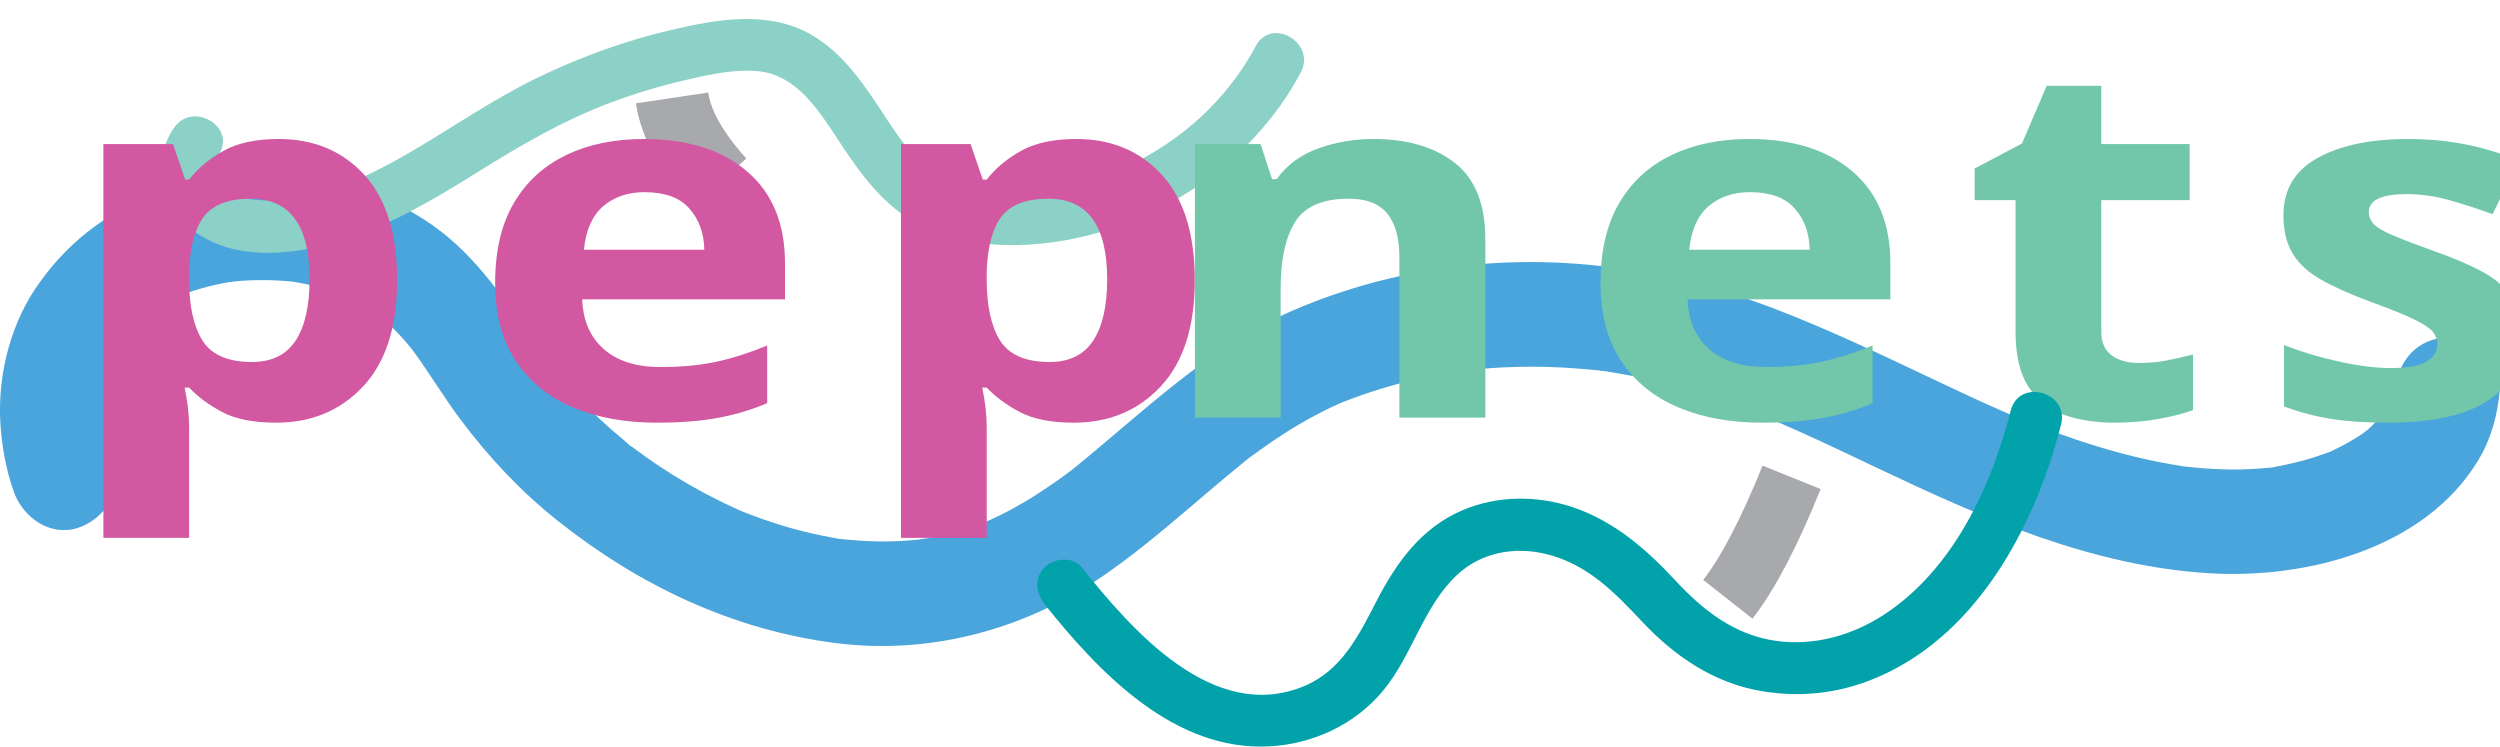
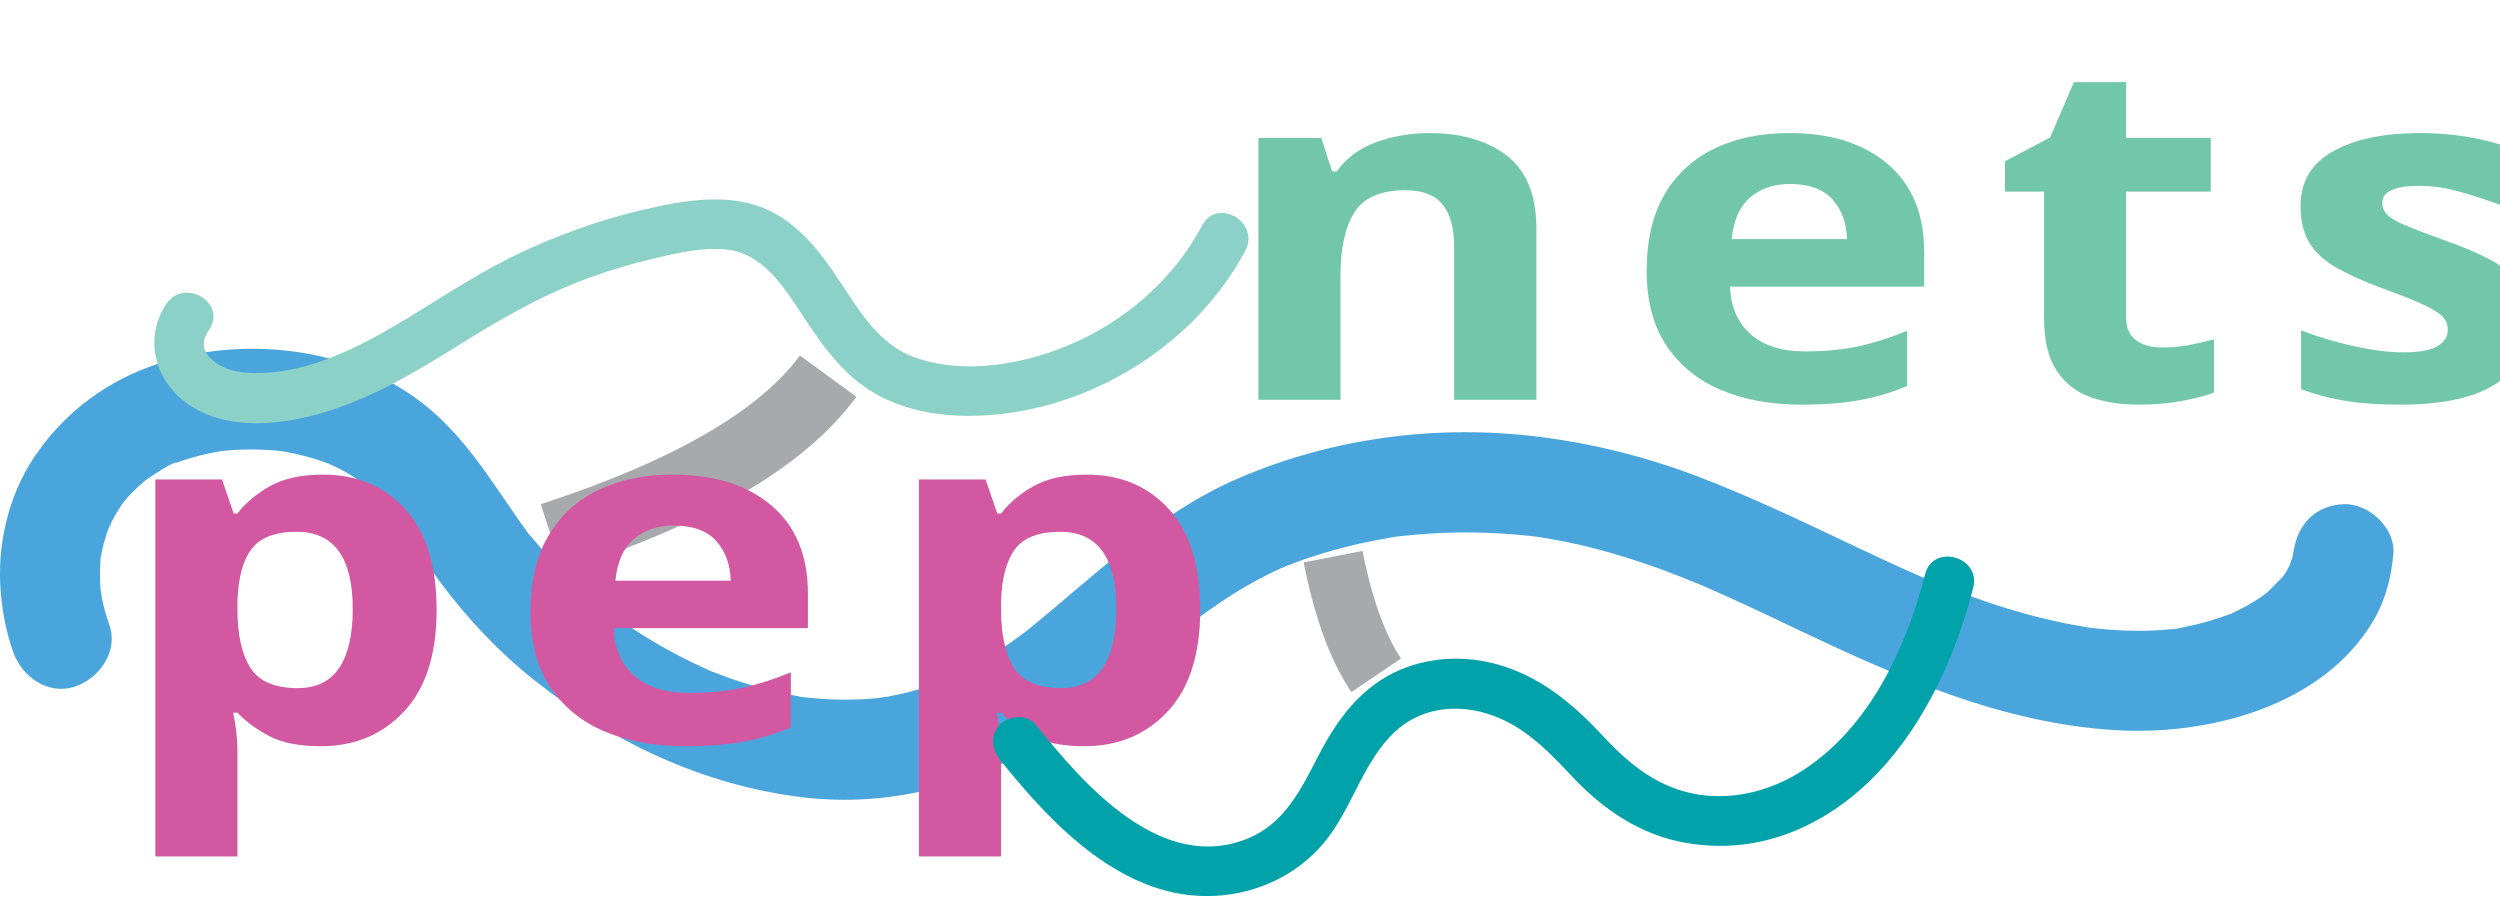
- <svg xmlns="http://www.w3.org/2000/svg" id="Layer_2" data-name="Layer 2" viewBox="0 0 239.45 71.51">
+ <svg xmlns="http://www.w3.org/2000/svg" id="Layer_2" data-name="Layer 2" viewBox="0 0 250.11 89.65">
  <defs>
    <style>
      .cls-1 {
-         stroke-width: 6px;
+         fill: #72c7ab;
      }

      .cls-1, .cls-2 {
-         fill: none;
-         stroke: #a7a9ac;
-         stroke-miterlimit: 10;
-       }
- 
-       .cls-3 {
-         fill: #72c7ab;
-       }
- 
-       .cls-4 {
-         fill: #d259a1;
-       }
- 
-       .cls-5 {
        font-family: Kefa-Bold, Kefa;
        font-size: 48px;
        font-weight: 700;
        letter-spacing: .08em;
      }

+       .cls-3 {
+         stroke-width: 6px;
+       }
+ 
+       .cls-3, .cls-4 {
+         fill: none;
+         stroke: #a7a9ac;
+         stroke-miterlimit: 10;
+       }
+ 
      .cls-2 {
+         fill: #d259a1;
+       }
+ 
+       .cls-4 {
        stroke-width: 7px;
      }

-       .cls-6 {
+       .cls-5 {
        fill: #4aa5dc;
      }

-       .cls-6, .cls-7, .cls-8 {
+       .cls-5, .cls-6, .cls-7 {
        stroke-width: 0px;
      }

-       .cls-7 {
+       .cls-6 {
        fill: #8cd1c7;
      }

-       .cls-8 {
+       .cls-7 {
        fill: #01a2aa;
      }
    </style>
  </defs>
  <g id="Layer_1-2" data-name="Layer 1">
    <g>
-       <path class="cls-6" d="m10.95,44.41c-.33-.95-.61-1.92-.8-2.92-.04-.22-.29-.89-.05-.2.26.74-.02-.19-.03-.38-.04-.52-.07-1.04-.07-1.56s.04-1.03.06-1.55c.03-.73-.16.11-.06.31-.04-.08.11-.65.11-.68.19-1.01.48-1.99.84-2.96.2-.54.3-.13-.1.25.1-.1.22-.47.3-.62.21-.41.44-.81.68-1.21.12-.2.25-.39.38-.58.05-.08.77-.94.24-.34-.47.53.06-.05.17-.18.2-.23.4-.45.61-.66.38-.39.79-.77,1.21-1.12.13-.11.78-.57.23-.19s.13-.07.26-.17c.22-.15,2.52-1.68,2.69-1.5,0,0-1.19.46-.28.12.21-.08.42-.16.63-.23.43-.15.86-.29,1.29-.41,1-.29,2.02-.5,3.04-.67.91-.15-.17.06-.28.04.17.03.51-.05.71-.07.53-.05,1.07-.08,1.6-.09,1.08-.03,2.15,0,3.23.09.24.02.48.05.71.07.71.06-.96-.16-.26-.03.53.1,1.06.18,1.58.3,1.04.23,2.06.52,3.06.89.17.06.5.25.65.25-.12,0-1.05-.49-.23-.09.41.2.83.4,1.24.62s.79.45,1.18.7c.19.12.37.26.57.38.84.52-.61-.55.2.14.88.76,1.71,1.56,2.47,2.43.18.2.35.4.52.61.1.12.62.79.23.27-.47-.61.31.43.32.45.19.27.38.54.57.81,1.27,1.83,2.44,3.73,3.78,5.51,2.71,3.61,5.77,6.87,9.32,9.68,7.74,6.14,16.69,10.41,26.54,11.67,9.32,1.19,18.55-1.41,26.18-6.8,3.6-2.54,6.9-5.45,10.25-8.29.77-.65,1.55-1.3,2.34-1.94.24-.2,1.55-1.3.54-.44.41-.35.86-.65,1.3-.97,1.74-1.26,3.55-2.42,5.46-3.42.91-.48,1.85-.95,2.81-1.33-1.2.47.59-.22.82-.3.56-.21,1.13-.41,1.7-.59,2.33-.76,4.72-1.34,7.13-1.76.54-.09,1.1-.22,1.65-.26-1.1.08.36-.03.75-.07,1.26-.13,2.53-.22,3.8-.26,2.5-.09,5,0,7.48.23.57.05,1.14.12,1.71.19.85.1-1.2-.21.16.03.28.05.57.09.85.14,1.28.22,2.54.48,3.8.78,2.5.61,4.96,1.38,7.38,2.26,1.2.44,2.39.91,3.57,1.39.12.05.99.42.44.18-.66-.28.69.3.64.28.62.27,1.24.54,1.85.82,2.39,1.08,4.76,2.21,7.13,3.34,10.14,4.81,20.56,9.44,31.92,10.11,9.26.55,20.62-2.37,25.71-10.85,1.26-2.1,1.84-4.35,2.06-6.76.24-2.61-2.47-5.11-5-5-2.91.13-4.74,2.2-5,5-.08.88.03-.39.07-.43-.1.12-.12.56-.16.73-.05.2-.55,1.44-.18.67s-.32.58-.42.74c-.1.17-.22.34-.33.51-.45.75.56-.56.14-.15-.65.64-1.23,1.31-1.92,1.92s.11-.14.23-.17c-.14.04-.41.29-.55.39-.48.32-.97.63-1.47.91-.41.23-.84.45-1.26.65-.18.09-.45.25-.66.3,1.11-.28.33-.14,0-.02-1.06.4-2.14.73-3.24.99-.5.12-1,.23-1.5.32-.3.06-.65.17-.96.16.15,0,1.13-.12.17-.03-1.22.12-2.43.19-3.65.18s-2.45-.08-3.67-.2c-.31-.03-.61-.07-.91-.1-1.46-.16.61.13-.27-.04-.68-.13-1.37-.22-2.04-.36-2.73-.54-5.42-1.29-8.05-2.18-1.18-.4-2.34-.82-3.5-1.27-.58-.22-1.15-.45-1.73-.69-.29-.12-.57-.23-.86-.35.91.38-.32-.14-.51-.22-2.42-1.05-4.81-2.18-7.2-3.31-4.93-2.34-9.87-4.69-14.97-6.65s-10.43-3.32-15.91-4.02c-10.25-1.31-20.82.06-30.3,4.16-8.1,3.5-14.38,9.78-21.14,15.25-.54.43.72-.54.17-.13-.24.18-.47.36-.71.53-.38.28-.76.56-1.15.83-.88.61-1.77,1.2-2.69,1.75-.83.49-1.67.96-2.53,1.38-.27.13-.55.26-.82.39-.16.07-.89.4-.24.12s-.1.04-.26.1c-.29.11-.58.22-.88.33-1.09.39-2.2.71-3.33.97-.49.11-.98.21-1.47.3-.12.02-.7.07-.74.12l.59-.08c-.25.03-.5.06-.74.09-2.11.22-4.25.22-6.36.03-.25-.02-.5-.05-.75-.07-.93-.09.06.03.21.04-.56-.04-1.13-.17-1.68-.28-1.12-.21-2.24-.47-3.34-.77s-2.08-.62-3.1-.98c-.48-.17-.96-.35-1.44-.54-.23-.09-.49-.18-.71-.29,1.13.56-.04-.03-.22-.11-2.05-.92-4.04-1.99-5.95-3.17-.92-.57-1.83-1.17-2.71-1.8-.41-.29-.82-.6-1.23-.9-.31-.23-.63-.22.11.09-.27-.11-.65-.52-.88-.71-1.62-1.33-3.16-2.76-4.6-4.29-.7-.74-1.37-1.5-2.01-2.28-.17-.21-.43-.44-.55-.68.05.1.67.9.14.19-.31-.42-.62-.84-.92-1.27-2.94-4.22-5.56-8.56-9.69-11.75-7.22-5.58-17.98-6.77-26.52-3.86-4.84,1.64-8.86,4.53-11.84,8.69C1.1,30.72-.19,35.65.02,40.22c.11,2.32.52,4.65,1.29,6.85.86,2.46,3.46,4.36,6.15,3.49,2.44-.79,4.41-3.51,3.49-6.15h0Z" />
-       <path class="cls-7" d="m16.62,12.29c-2.39,3.68-.98,8.1,2.66,10.32,3.92,2.38,9.1,1.74,13.28.47,4.68-1.42,8.89-3.91,13.02-6.49s8.39-5.09,13.03-6.81c2.29-.85,4.63-1.55,7-2.1s4.66-1.07,6.99-.86c3.64.33,5.79,3.7,7.61,6.48,2.12,3.24,4.4,6.49,7.96,8.28,3.89,1.95,8.36,2.2,12.61,1.63,9.81-1.32,19.14-7.47,23.81-16.27,1.51-2.84-2.81-5.37-4.32-2.52-3.64,6.87-10.5,11.79-18.04,13.49-3.5.79-7.31.94-10.73-.29-3.07-1.1-4.98-3.78-6.69-6.4-1.94-2.97-3.99-6.12-7.15-7.92-4.11-2.34-9.01-1.45-13.38-.43s-8.9,2.65-13.06,4.7-7.8,4.59-11.71,6.88-8.47,4.55-13.18,4.73c-1.75.07-3.69-.08-5.06-1.28-.5-.44-.78-.83-.88-1.43.05.27,0-.18,0-.2,0-.29,0-.19.04-.38.1-.41.29-.71.52-1.07,1.76-2.7-2.57-5.21-4.32-2.52h0Z" />
-       <path class="cls-2" d="m68.89,17.53c-2.62-2.89-4.14-5.61-4.52-8.15" />
-       <text class="cls-5" transform="translate(5.59 40) scale(1.15 1)">
-         <tspan class="cls-4" x="0" y="0">pep</tspan>
-         <tspan class="cls-3" x="90.91" y="0">nets</tspan>
+       <path class="cls-5" d="m10.95,62.55c-.33-.95-.61-1.92-.8-2.92-.04-.22-.29-.89-.05-.2.26.74-.02-.19-.03-.38-.04-.52-.07-1.04-.07-1.56s.04-1.03.06-1.55c.03-.73-.16.11-.06.31-.04-.08.11-.65.11-.68.19-1.01.48-1.99.84-2.96.2-.54.3-.13-.1.25.1-.1.22-.47.3-.62.21-.41.44-.81.68-1.21.12-.2.25-.39.38-.58.05-.08.77-.94.24-.34-.47.53.06-.05.17-.18.2-.23.4-.45.61-.66.38-.39.79-.77,1.21-1.12.13-.11.78-.57.23-.19s.13-.07.26-.17c.22-.15,2.52-1.68,2.69-1.5,0,0-1.19.46-.28.12.21-.08.42-.16.63-.23.43-.15.86-.29,1.29-.41,1-.29,2.02-.5,3.04-.67.91-.15-.17.06-.28.04.17.03.51-.05.71-.07.53-.05,1.07-.08,1.6-.09,1.08-.03,2.15,0,3.23.09.24.02.48.05.71.07.71.06-.96-.16-.26-.03.53.1,1.06.18,1.58.3,1.04.23,2.06.52,3.06.89.17.06.5.25.65.25-.12,0-1.05-.49-.23-.09.41.2.83.4,1.24.62s.79.45,1.18.7c.19.12.37.26.57.38.84.52-.61-.55.2.14.88.76,1.71,1.56,2.47,2.43.18.2.35.4.52.61.1.12.62.79.23.27-.47-.61.31.43.32.45.19.27.38.54.57.81,1.27,1.83,2.44,3.73,3.78,5.51,2.71,3.61,5.77,6.87,9.32,9.68,7.74,6.14,16.69,10.41,26.54,11.67,9.32,1.19,18.55-1.41,26.18-6.8,3.6-2.54,6.9-5.45,10.25-8.29.77-.65,1.55-1.3,2.34-1.94.24-.2,1.55-1.3.54-.44.41-.35.86-.65,1.3-.97,1.74-1.26,3.55-2.42,5.46-3.42.91-.48,1.85-.95,2.81-1.33-1.2.47.59-.22.82-.3.56-.21,1.13-.41,1.7-.59,2.33-.76,4.72-1.34,7.13-1.76.54-.09,1.1-.22,1.65-.26-1.1.08.36-.03.75-.07,1.26-.13,2.53-.22,3.8-.26,2.5-.09,5,0,7.48.23.57.05,1.14.12,1.71.19.85.1-1.2-.21.16.03.28.05.57.09.85.14,1.28.22,2.54.48,3.8.78,2.5.61,4.96,1.38,7.38,2.26,1.2.44,2.39.91,3.57,1.39.12.05.99.42.44.18-.66-.28.69.3.64.28.62.27,1.24.54,1.85.82,2.39,1.08,4.76,2.21,7.13,3.34,10.14,4.81,20.56,9.44,31.92,10.11,9.26.55,20.62-2.37,25.71-10.85,1.26-2.1,1.84-4.35,2.06-6.76.24-2.61-2.47-5.11-5-5-2.91.13-4.74,2.2-5,5-.08.88.03-.39.07-.43-.1.12-.12.56-.16.73-.05.2-.55,1.44-.18.67s-.32.58-.42.74c-.1.17-.22.34-.33.51-.45.75.56-.56.14-.15-.65.64-1.23,1.31-1.92,1.92s.11-.14.23-.17c-.14.04-.41.29-.55.39-.48.32-.97.63-1.47.91-.41.23-.84.45-1.26.65-.18.09-.45.25-.66.3,1.11-.28.33-.14,0-.02-1.06.4-2.14.73-3.24.99-.5.12-1,.23-1.5.32-.3.06-.65.17-.96.16.15,0,1.13-.12.17-.03-1.22.12-2.43.19-3.65.18s-2.45-.08-3.67-.2c-.31-.03-.61-.07-.91-.1-1.46-.16.61.13-.27-.04-.68-.13-1.37-.22-2.04-.36-2.73-.54-5.42-1.29-8.05-2.18-1.18-.4-2.34-.82-3.5-1.27-.58-.22-1.15-.45-1.73-.69-.29-.12-.57-.23-.86-.35.91.38-.32-.14-.51-.22-2.42-1.05-4.81-2.18-7.2-3.31-4.93-2.34-9.87-4.69-14.97-6.65s-10.43-3.32-15.91-4.02c-10.25-1.31-20.82.06-30.3,4.16-8.1,3.5-14.38,9.78-21.14,15.25-.54.43.72-.54.17-.13-.24.18-.47.36-.71.53-.38.28-.76.56-1.15.83-.88.61-1.77,1.2-2.69,1.75-.83.49-1.67.96-2.53,1.38-.27.13-.55.26-.82.39-.16.07-.89.4-.24.12s-.1.04-.26.1c-.29.11-.58.22-.88.33-1.09.39-2.2.71-3.33.97-.49.11-.98.21-1.47.3-.12.02-.7.07-.74.12l.59-.08c-.25.03-.5.06-.74.09-2.11.22-4.25.22-6.36.03-.25-.02-.5-.05-.75-.07-.93-.09.06.03.21.04-.56-.04-1.13-.17-1.68-.28-1.12-.21-2.24-.47-3.34-.77s-2.08-.62-3.1-.98c-.48-.17-.96-.35-1.44-.54-.23-.09-.49-.18-.71-.29,1.13.56-.04-.03-.22-.11-2.05-.92-4.04-1.99-5.95-3.17-.92-.57-1.83-1.17-2.71-1.8-.41-.29-.82-.6-1.23-.9-.31-.23-.63-.22.11.09-.27-.11-.65-.52-.88-.71-1.62-1.33-3.16-2.76-4.6-4.29-.7-.74-1.37-1.5-2.01-2.28-.17-.21-.43-.44-.55-.68.05.1.67.9.14.19-.31-.42-.62-.84-.92-1.27-2.94-4.22-5.56-8.56-9.69-11.75-7.22-5.58-17.98-6.77-26.52-3.86-4.84,1.64-8.86,4.53-11.84,8.69C1.1,48.86-.19,53.79.02,58.36c.11,2.32.52,4.65,1.29,6.85.86,2.46,3.46,4.36,6.15,3.49,2.44-.79,4.41-3.51,3.49-6.15h0Z" />
+       <path class="cls-6" d="m16.62,30.42c-2.39,3.68-.98,8.1,2.66,10.32,3.92,2.38,9.1,1.74,13.28.47,4.68-1.42,8.89-3.91,13.02-6.49s8.39-5.09,13.03-6.81c2.29-.85,4.63-1.55,7-2.1s4.66-1.07,6.99-.86c3.64.33,5.79,3.7,7.61,6.48,2.12,3.24,4.4,6.49,7.96,8.28,3.89,1.95,8.36,2.2,12.61,1.63,9.81-1.32,19.14-7.47,23.81-16.27,1.51-2.84-2.81-5.37-4.32-2.52-3.64,6.87-10.5,11.79-18.04,13.49-3.5.79-7.31.94-10.73-.29-3.07-1.1-4.98-3.78-6.69-6.4-1.94-2.97-3.99-6.12-7.15-7.92-4.11-2.34-9.01-1.45-13.38-.43s-8.9,2.65-13.06,4.7-7.8,4.59-11.71,6.88-8.47,4.55-13.18,4.73c-1.75.07-3.69-.08-5.06-1.28-.5-.44-.78-.83-.88-1.43.05.27,0-.18,0-.2,0-.29,0-.19.04-.38.1-.41.29-.71.52-1.07,1.76-2.7-2.57-5.21-4.32-2.52h0Z" />
+       <path class="cls-4" d="m55.18,53.77c13.84-4.5,23.1-9.89,27.67-16.14" />
+       <text class="cls-2" transform="translate(11.23 74.17) scale(1.15 1)">
+         <tspan x="0" y="0">pep</tspan>
      </text>
-       <path class="cls-1" d="m171.6,45.72c-2.12,5.26-4.2,9.25-6.11,11.68" />
-       <path class="cls-8" d="m100.05,57.87c5.24,6.57,12.44,14.15,21.62,13.61,4.11-.24,8.06-2.07,10.73-5.24,2.86-3.39,3.89-8.11,7.14-11.16,2.35-2.21,5.57-2.74,8.53-2.02,3.95.96,6.53,3.63,9.23,6.5,3.09,3.29,6.86,5.86,11.39,6.63s8.75,0,12.67-2.05c8.68-4.52,13.73-14.38,16.05-23.49.79-3.12-4.03-4.45-4.82-1.33-1.87,7.36-5.56,15.25-12.12,19.54-3.05,2-6.73,3.04-10.38,2.52-4.03-.58-7.01-2.96-9.69-5.85s-5.77-5.6-9.74-6.94c-3.43-1.16-7.24-1.14-10.58.28-3.92,1.67-6.31,4.97-8.21,8.65-1.69,3.28-3.35,6.7-6.97,8.2-8.7,3.61-16.5-5.38-21.3-11.39-.84-1.06-2.66-.88-3.54,0-1.04,1.04-.85,2.48,0,3.54h0Z" />
+       <path class="cls-3" d="m133.37,55.69c.99,5.08,2.46,9.13,4.31,11.87" />
+       <path class="cls-7" d="m100.05,76.01c5.24,6.57,12.44,14.15,21.62,13.61,4.11-.24,8.06-2.07,10.73-5.24,2.86-3.39,3.89-8.11,7.14-11.16,2.35-2.21,5.57-2.74,8.53-2.02,3.95.96,6.53,3.63,9.23,6.5,3.09,3.29,6.86,5.86,11.39,6.63s8.75,0,12.67-2.05c8.68-4.52,13.73-14.38,16.05-23.49.79-3.12-4.03-4.45-4.82-1.33-1.87,7.36-5.56,15.25-12.12,19.54-3.05,2-6.73,3.04-10.38,2.52-4.03-.58-7.01-2.96-9.69-5.85s-5.77-5.6-9.74-6.94c-3.43-1.16-7.24-1.14-10.58.28-3.92,1.67-6.31,4.97-8.21,8.65-1.69,3.28-3.35,6.7-6.97,8.2-8.7,3.61-16.5-5.38-21.3-11.39-.84-1.06-2.66-.88-3.54,0-1.04,1.04-.85,2.48,0,3.54h0Z" />
+       <text class="cls-1" transform="translate(121.58 40) scale(1.15 1)">
+         <tspan x="0" y="0">nets</tspan>
+       </text>
    </g>
  </g>
</svg>
